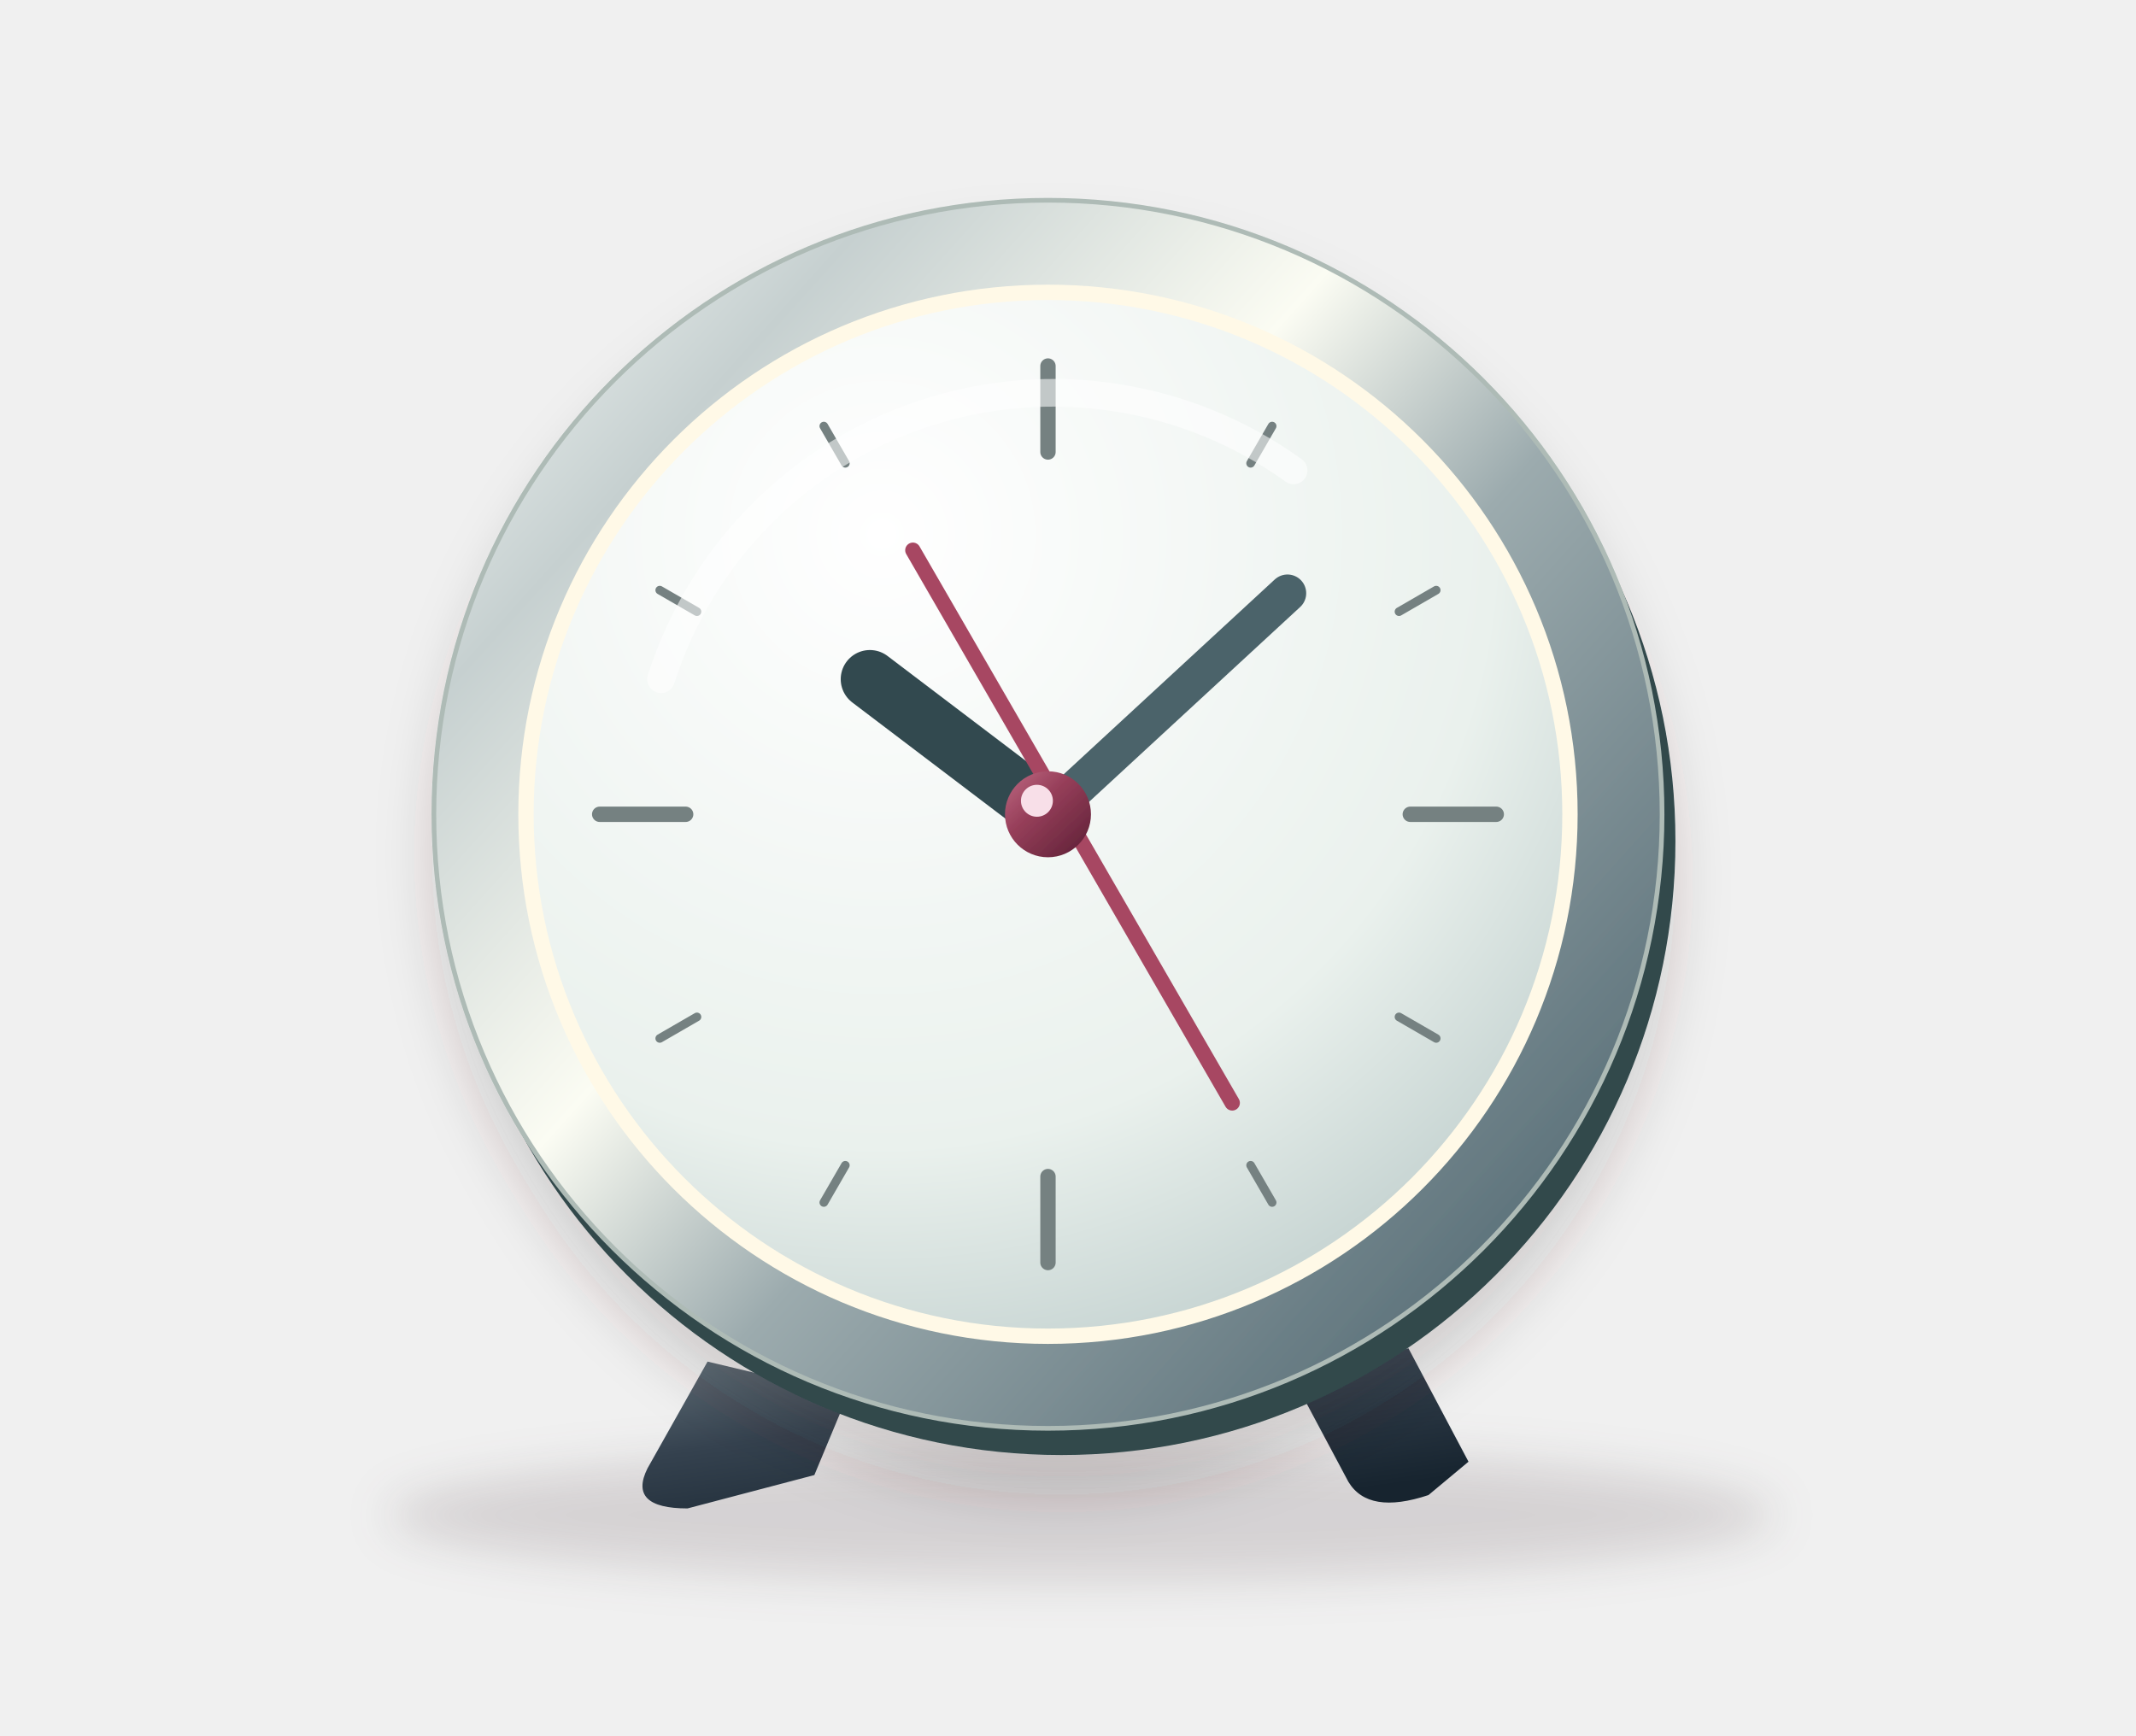
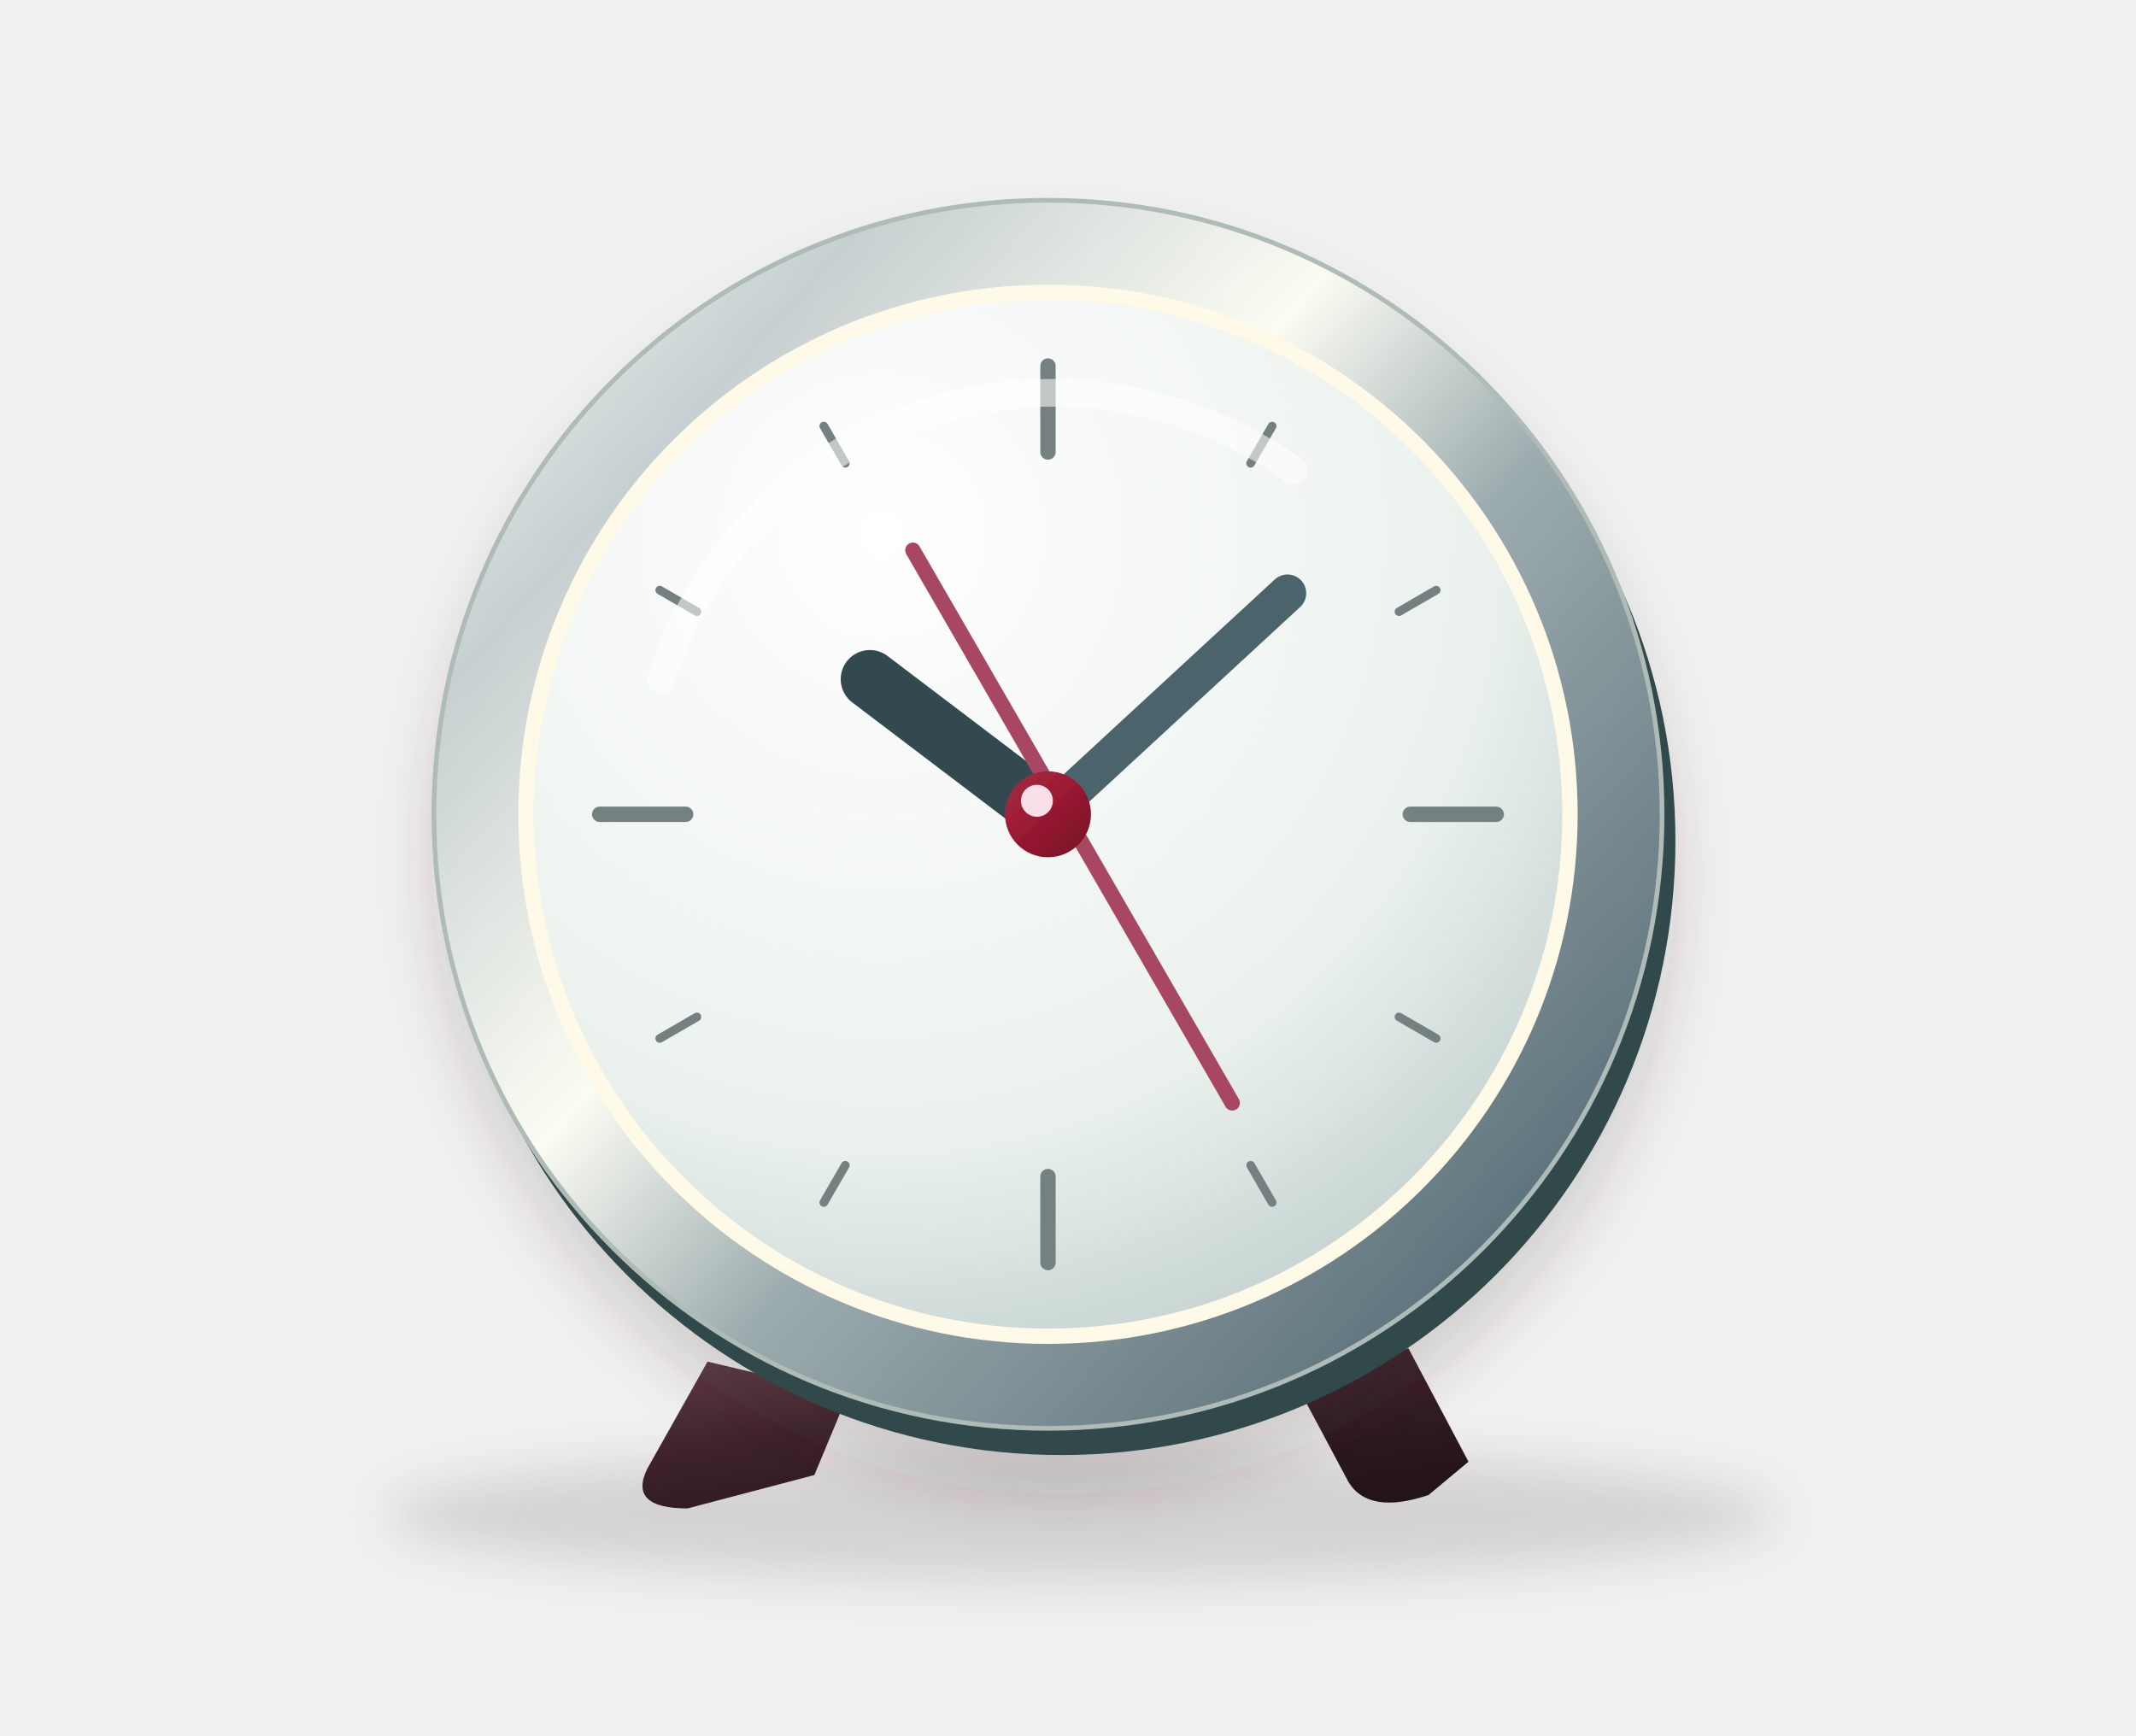
<svg xmlns="http://www.w3.org/2000/svg" viewBox="0 0 320 260" role="img" aria-labelledby="kv-clock-title kv-clock-description">
  <defs>
    <linearGradient id="kv-clock-paper" x1="0" y1="0" x2=".85" y2="1">
      <stop stop-color="#fffaf0" />
      <stop offset=".57" stop-color="#eee5d4" />
      <stop offset="1" stop-color="#b7ae9c" />
    </linearGradient>
    <linearGradient id="kv-clock-wine" x1="0" y1="0" x2=".95" y2="1">
-       <stop stop-color="#bf6a83" />
-       <stop offset=".4" stop-color="#973f5a" />
-       <stop offset="1" stop-color="#5d2036" />
+       <stop stop-color="#a33143" />
+       <stop offset=".4" stop-color="#9e1b34" />
+       <stop offset="1" stop-color="#751226" />
    </linearGradient>
    <linearGradient id="kv-clock-teal" x1="0" y1="0" x2="1" y2="1">
-       <stop stop-color="#8ec5b8" />
-       <stop offset=".48" stop-color="#488c80" />
-       <stop offset="1" stop-color="#24574f" />
+       <stop stop-color="#a33143" />
+       <stop offset=".48" stop-color="#9e1b34" />
+       <stop offset="1" stop-color="#751226" />
    </linearGradient>
    <linearGradient id="kv-clock-gold" x1="0" y1="0" x2=".8" y2="1">
      <stop stop-color="#fff2b7" />
      <stop offset=".22" stop-color="#d1aa5b" />
      <stop offset=".4" stop-color="#f1d68b" />
      <stop offset=".67" stop-color="#ad8439" />
      <stop offset="1" stop-color="#7b5b2c" />
    </linearGradient>
    <linearGradient id="kv-clock-metal" x1="0" y1="0" x2="1" y2=".9">
      <stop stop-color="#fafdfb" />
      <stop offset=".2" stop-color="#c6d0d0" />
      <stop offset=".43" stop-color="#fbfcf3" />
      <stop offset=".6" stop-color="#9cabae" />
      <stop offset="1" stop-color="#4c636d" />
    </linearGradient>
    <linearGradient id="kv-clock-ink" x1="0" y1="0" x2=".7" y2="1">
-       <stop stop-color="#66747d" />
-       <stop offset=".45" stop-color="#35424f" />
-       <stop offset="1" stop-color="#17242f" />
+       <stop stop-color="#65424c" />
+       <stop offset=".45" stop-color="#3e222c" />
+       <stop offset="1" stop-color="#231419" />
    </linearGradient>
    <radialGradient id="kv-clock-glass" cx="30%" cy="20%" r="85%">
      <stop stop-color="#fff" stop-opacity=".9" />
      <stop offset=".5" stop-color="#eaf5ed" stop-opacity=".3" />
      <stop offset="1" stop-color="#86a3ae" stop-opacity=".55" />
    </radialGradient>
    <filter id="kv-clock-shadow" x="-35%" y="-35%" width="180%" height="190%">
      <feDropShadow dx="0" dy="6" stdDeviation="4" flood-color="#35262d" flood-opacity=".17" />
    </filter>
    <filter id="kv-clock-soft" x="-50%" y="-100%" width="200%" height="300%">
      <feGaussianBlur stdDeviation="3.5" />
    </filter>
  </defs>
  <ellipse cx="162" cy="227" rx="104" ry="10" fill="#49343d" opacity=".16" filter="url(#kv-clock-soft)" />
  <path d="M106 204L97 220Q94 226 103 226L122 221L127 209M194 207L202 222Q205 227 214 224L220 219L211 202" fill="url(#kv-clock-ink)" />
  <defs>
    <radialGradient id="kv-clock-single-face" cx="34%" cy="23%" r="91%">
      <stop stop-color="#ffffff" />
      <stop offset=".65" stop-color="#eaf1ed" />
      <stop offset="1" stop-color="#b9c9c8" />
    </radialGradient>
  </defs>
  <g filter="url(#kv-clock-shadow)">
    <circle cx="159" cy="126" r="92" fill="#32484c" />
    <circle cx="157" cy="122" r="92" fill="url(#kv-clock-metal)" stroke="#aebbb6" stroke-width=".7" />
    <circle cx="157" cy="122" r="78.2" fill="url(#kv-clock-single-face)" stroke="#fff9e7" stroke-width="2.3" />
    <path d="M157 54.84L157 67.72" stroke="#758181" stroke-width="2.3" stroke-linecap="round" />
    <path d="M190.58 63.84L187.36 69.41" stroke="#758181" stroke-width="1.3" stroke-linecap="round" />
    <path d="M215.16 88.42L209.59 91.64" stroke="#758181" stroke-width="1.3" stroke-linecap="round" />
    <path d="M224.16 122L211.28 122" stroke="#758181" stroke-width="2.3" stroke-linecap="round" />
    <path d="M215.16 155.58L209.59 152.36" stroke="#758181" stroke-width="1.3" stroke-linecap="round" />
    <path d="M190.58 180.16L187.36 174.59" stroke="#758181" stroke-width="1.3" stroke-linecap="round" />
    <path d="M157 189.16L157 176.28" stroke="#758181" stroke-width="2.3" stroke-linecap="round" />
    <path d="M123.42 180.16L126.64 174.59" stroke="#758181" stroke-width="1.3" stroke-linecap="round" />
    <path d="M98.84 155.58L104.41 152.36" stroke="#758181" stroke-width="1.3" stroke-linecap="round" />
    <path d="M89.84 122L102.72 122" stroke="#758181" stroke-width="2.3" stroke-linecap="round" />
    <path d="M98.84 88.42L104.41 91.64" stroke="#758181" stroke-width="1.3" stroke-linecap="round" />
    <path d="M123.42 63.84L126.64 69.41" stroke="#758181" stroke-width="1.3" stroke-linecap="round" />
    <path d="M157 122L130.32 101.76" stroke="#334a50" stroke-width="8.74" stroke-linecap="round" />
    <path d="M157 122L192.88 88.88" stroke="#4b636a" stroke-width="5.612" stroke-linecap="round" />
    <path d="M136.76 82.44L184.6 165.24" stroke="#a74762" stroke-width="2.3" stroke-linecap="round" />
    <circle cx="157" cy="122" r="6.44" fill="url(#kv-clock-wine)" />
    <circle cx="155.344" cy="119.976" r="2.392" fill="#f8dfe8" />
    <path d="M99.04 101.76A61.64 61.64 0 0 1 193.8 70.48" stroke="#fff" stroke-width="4.14" opacity=".56" fill="none" stroke-linecap="round" />
  </g>
</svg>
